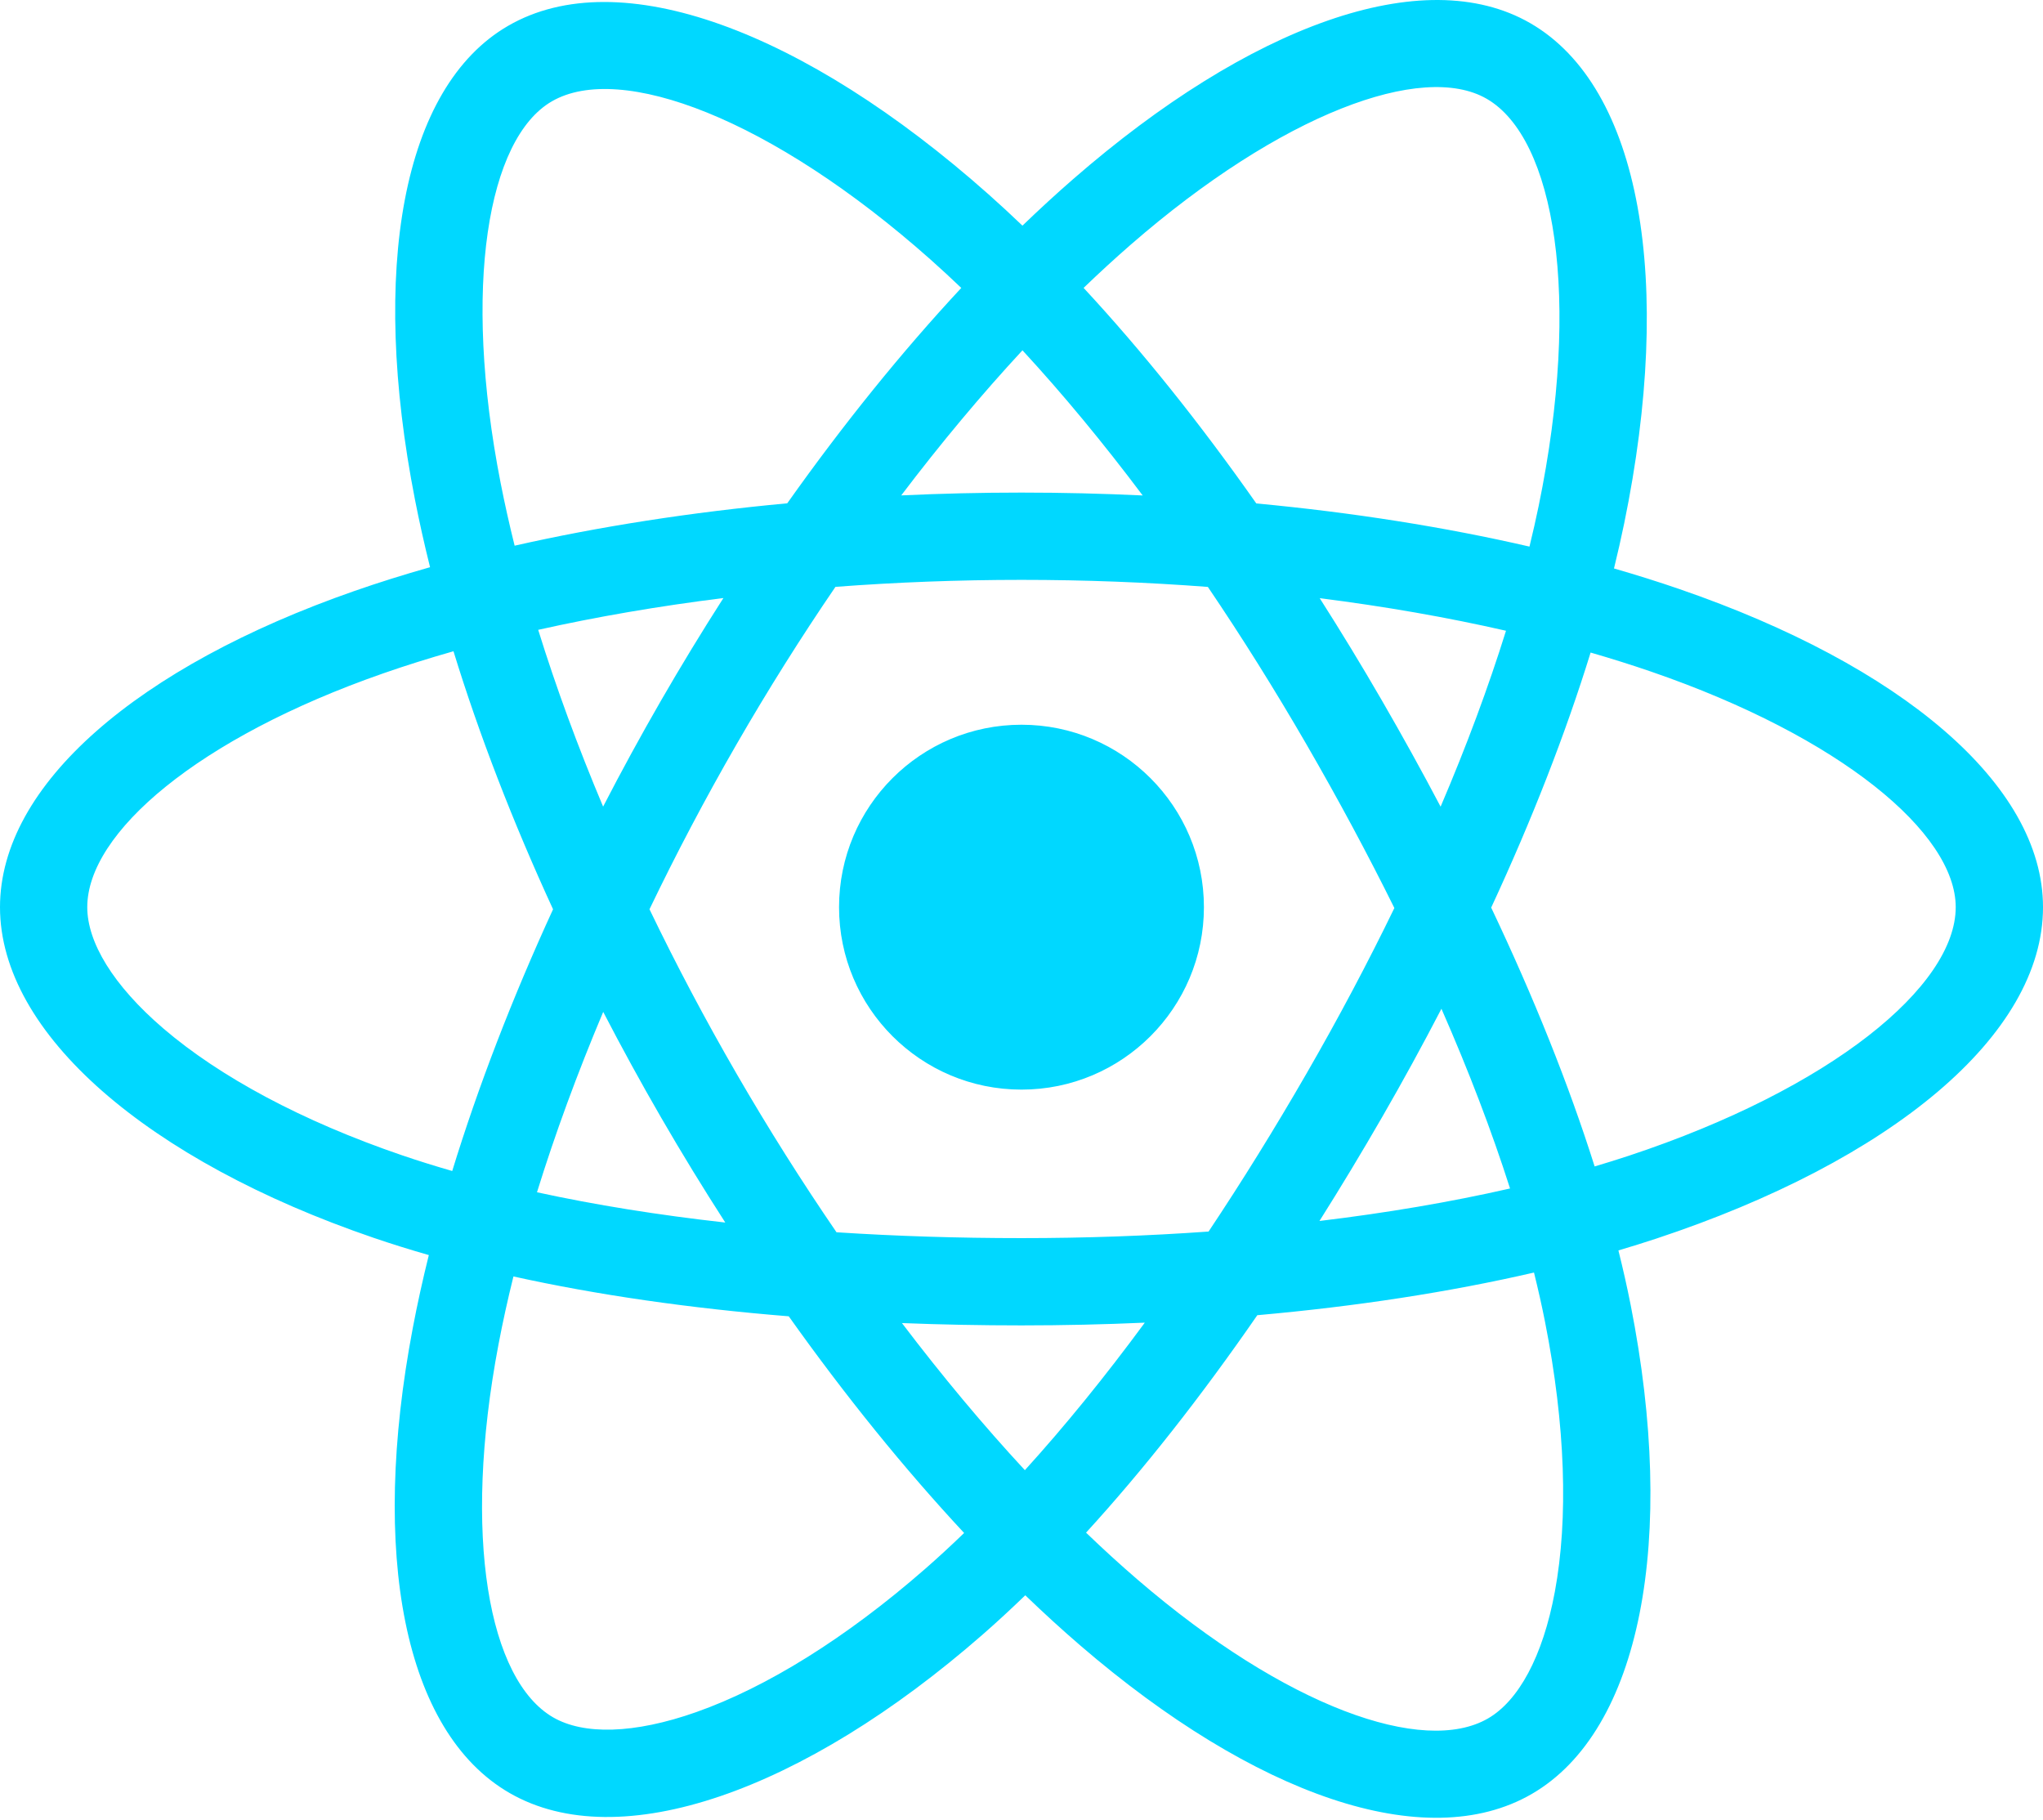
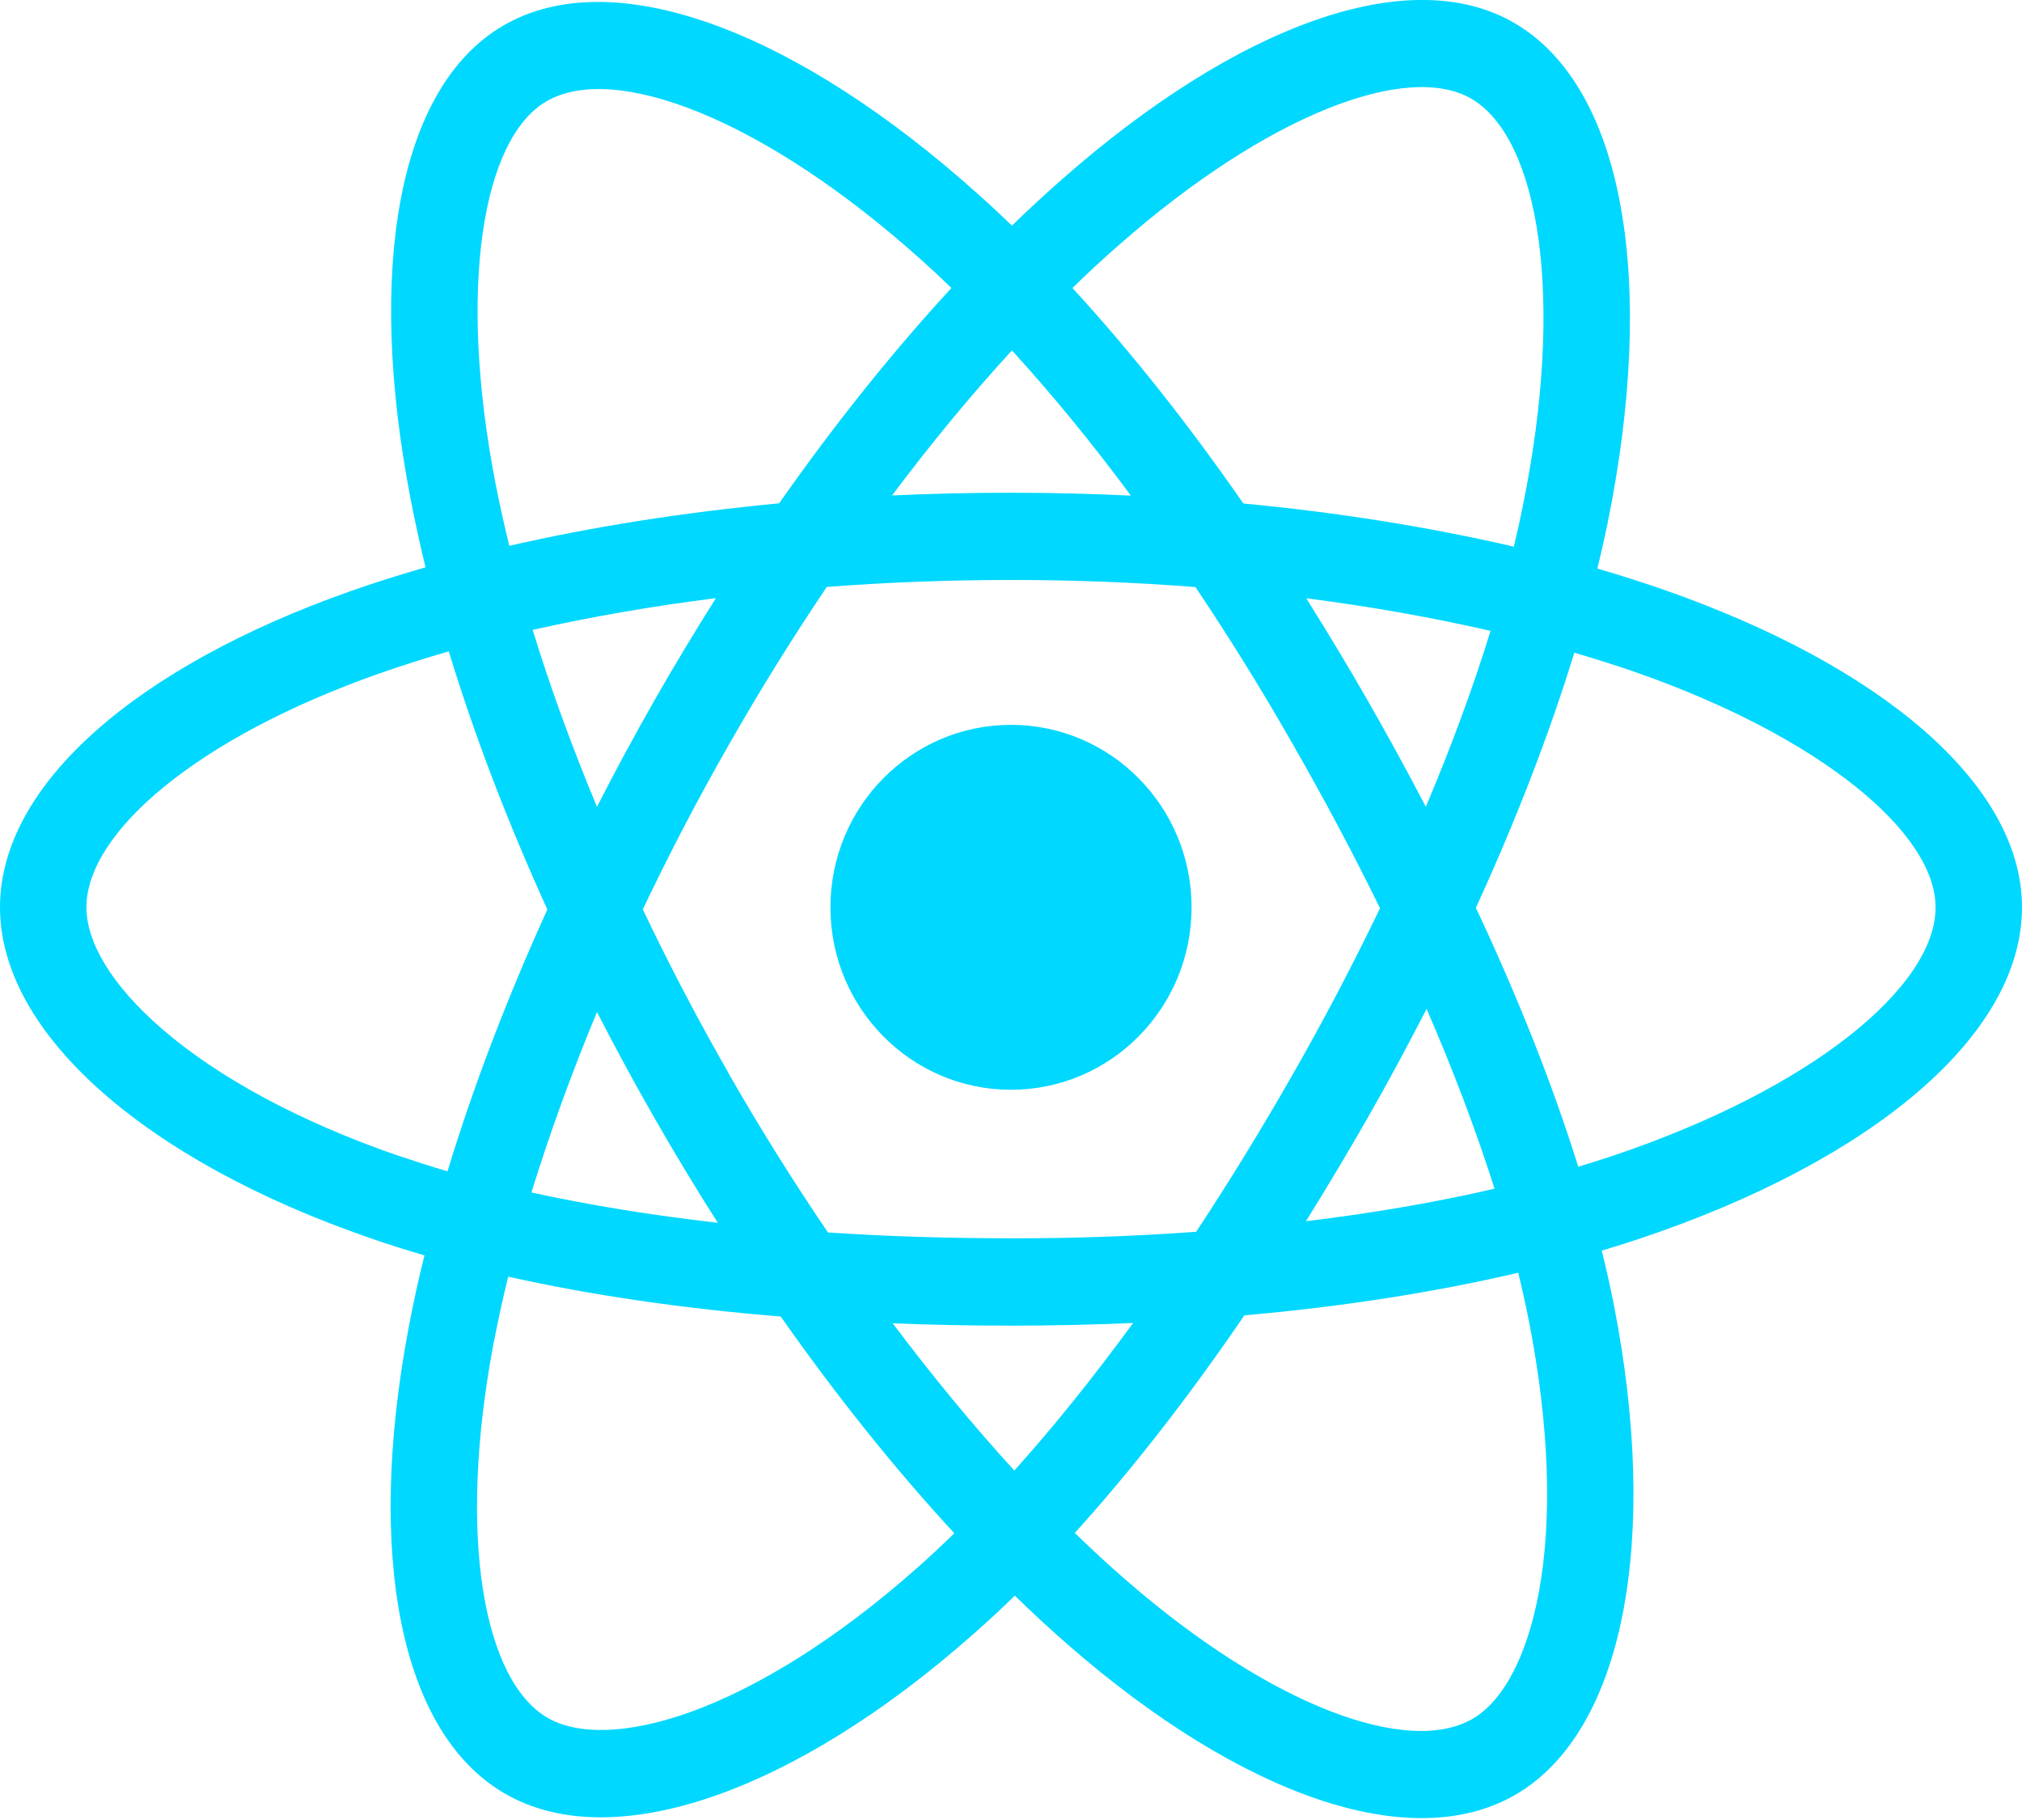
- <svg xmlns="http://www.w3.org/2000/svg" height="228" preserveAspectRatio="xMidYMid" viewBox="0 0 256 228" width="256">
-   <path d="m210.483 73.824c-2.656-.914-5.408-1.779-8.241-2.597.466-1.901.893-3.777 1.273-5.621 6.238-30.281 2.159-54.676-11.768-62.707-13.355-7.701-35.196.329-57.254 19.525-2.121 1.846-4.248 3.8-6.374 5.849-1.417-1.355-2.831-2.665-4.242-3.917-23.118-20.526-46.29-29.177-60.204-21.122-13.342 7.724-17.293 30.657-11.678 59.355.542 2.772 1.176 5.603 1.893 8.481-3.28.931-6.446 1.923-9.475 2.979-27.103 9.449-44.413 24.259-44.413 39.62 0 15.865 18.582 31.778 46.812 41.427 2.228.761 4.539 1.481 6.922 2.165-.773 3.113-1.446 6.163-2.01 9.138-5.354 28.2-1.173 50.591 12.134 58.266 13.745 7.926 36.812-.221 59.273-19.855 1.775-1.552 3.557-3.198 5.342-4.923 2.313 2.228 4.623 4.336 6.921 6.314 21.757 18.722 43.245 26.283 56.539 18.586 13.731-7.949 18.193-32.003 12.4-61.268-.442-2.235-.957-4.518-1.536-6.842 1.62-.479 3.21-.973 4.761-1.487 29.348-9.724 48.443-25.443 48.443-41.52 0-15.417-17.868-30.326-45.517-39.844zm-6.365 70.984c-1.4.463-2.836.911-4.3 1.346-3.24-10.257-7.613-21.163-12.964-32.432 5.106-11 9.31-21.767 12.459-31.958 2.619.758 5.161 1.557 7.61 2.401 23.69 8.155 38.14 20.213 38.14 29.504 0 9.896-15.606 22.743-40.946 31.14zm-10.514 20.834c2.562 12.941 2.928 24.641 1.231 33.787-1.525 8.219-4.591 13.698-8.382 15.893-8.068 4.67-25.321-1.4-43.927-17.412-2.133-1.835-4.282-3.795-6.437-5.87 7.213-7.889 14.423-17.061 21.459-27.246 12.376-1.098 24.068-2.894 34.671-5.345.522 2.107.986 4.173 1.386 6.193zm-106.328 48.873c-7.882 2.784-14.16 2.863-17.955.675-8.075-4.657-11.432-22.636-6.853-46.752.524-2.762 1.149-5.599 1.868-8.499 10.487 2.319 22.093 3.988 34.499 4.993 7.083 9.967 14.501 19.128 21.976 27.15-1.633 1.577-3.26 3.078-4.878 4.492-9.932 8.682-19.886 14.842-28.657 17.94zm-36.928-69.768c-12.483-4.266-22.792-9.812-29.858-15.863-6.349-5.438-9.555-10.836-9.555-15.216 0-9.322 13.898-21.212 37.077-29.293 2.812-.981 5.757-1.905 8.812-2.773 3.203 10.42 7.406 21.315 12.477 32.332-5.137 11.18-9.399 22.249-12.634 32.791-2.178-.626-4.288-1.285-6.319-1.979zm12.378-84.259c-4.811-24.587-1.616-43.135 6.425-47.79 8.564-4.958 27.503 2.111 47.463 19.835 1.276 1.133 2.557 2.318 3.841 3.545-7.438 7.987-14.788 17.079-21.808 26.987-12.04 1.116-23.565 2.909-34.161 5.309-.666-2.68-1.256-5.313-1.76-7.887zm110.427 27.267c-2.533-4.375-5.134-8.647-7.785-12.803 8.168 1.033 15.994 2.403 23.343 4.081-2.206 7.071-4.956 14.465-8.194 22.044-2.322-4.409-4.778-8.854-7.365-13.322zm-45.032-43.861c5.044 5.465 10.096 11.566 15.065 18.187-5.007-.236-10.076-.36-15.187-.36-5.063 0-10.094.12-15.07.353 4.974-6.559 10.069-12.652 15.192-18.18zm-45.32 43.937c-2.53 4.388-4.941 8.809-7.227 13.238-3.185-7.553-5.909-14.98-8.135-22.151 7.304-1.635 15.093-2.971 23.209-3.984-2.688 4.194-5.31 8.497-7.848 12.897zm8.081 65.352c-8.385-.936-16.291-2.203-23.594-3.793 2.261-7.299 5.046-14.885 8.298-22.601 2.292 4.426 4.712 8.849 7.258 13.246h0c2.593 4.48 5.28 8.868 8.038 13.147zm37.541 31.03c-5.183-5.593-10.353-11.779-15.403-18.433 4.902.192 9.899.291 14.978.291 5.218 0 10.376-.118 15.453-.344-4.985 6.774-10.019 12.97-15.029 18.486zm52.198-57.817c3.422 7.799 6.306 15.345 8.596 22.52-7.423 1.693-15.436 3.057-23.88 4.071 2.658-4.211 5.281-8.557 7.859-13.026 2.608-4.522 5.084-9.051 7.425-13.564zm-16.898 8.101c-4.002 6.939-8.11 13.562-12.281 19.815-7.597.543-15.445.823-23.444.823-7.967 0-15.716-.247-23.178-.732-4.339-6.334-8.537-12.978-12.513-19.846h.001c-3.966-6.85-7.616-13.757-10.923-20.626 3.306-6.885 6.947-13.8 10.89-20.638l-.001.001c3.953-6.856 8.114-13.467 12.413-19.761 7.613-.576 15.421-.876 23.311-.876h0c7.926 0 15.743.303 23.354.883 4.233 6.249 8.366 12.838 12.335 19.695 4.014 6.934 7.701 13.803 11.036 20.54-3.325 6.853-7.004 13.792-11 20.722zm22.56-122.124c8.573 4.944 11.906 24.881 6.52 51.026-.344 1.668-.73 3.367-1.151 5.089-10.621-2.451-22.154-4.274-34.229-5.407-7.034-10.017-14.324-19.124-21.641-27.008 1.967-1.892 3.932-3.697 5.888-5.4 18.9-16.448 36.564-22.941 44.612-18.3zm-58.285 78.435c12.625 0 22.86 10.234 22.86 22.86 0 12.625-10.235 22.86-22.86 22.86-12.625 0-22.86-10.235-22.86-22.86 0-12.625 10.235-22.86 22.86-22.86z" fill="#00d8ff" />
+ <svg xmlns="http://www.w3.org/2000/svg" width="50px" height="px" viewBox="0 0 50 45" version="1.1">
+   <g id="surface1">
+     <path style=" stroke:none;fill-rule:nonzero;fill:rgb(0%,84.706%,100%);fill-opacity:1;" d="M 41.109 14.57 C 40.578 14.387 40.043 14.215 39.5 14.059 C 39.59 13.684 39.676 13.312 39.75 12.949 C 40.969 6.973 40.172 2.156 37.449 0.57 C 34.844 -0.949 30.578 0.637 26.27 4.426 C 25.844 4.801 25.43 5.184 25.023 5.578 C 24.75 5.316 24.477 5.059 24.195 4.809 C 19.68 0.754 15.152 -0.953 12.438 0.637 C 9.828 2.164 9.059 6.688 10.156 12.352 C 10.266 12.914 10.387 13.473 10.523 14.027 C 9.883 14.211 9.266 14.406 8.676 14.613 C 3.379 16.48 0 19.402 0 22.434 C 0 25.566 3.629 28.707 9.145 30.609 C 9.59 30.766 10.039 30.906 10.496 31.039 C 10.348 31.637 10.215 32.238 10.102 32.84 C 9.055 38.406 9.875 42.828 12.473 44.34 C 15.156 45.906 19.66 44.297 24.047 40.422 C 24.406 40.109 24.754 39.785 25.094 39.453 C 25.531 39.879 25.98 40.293 26.445 40.699 C 30.695 44.391 34.891 45.883 37.488 44.367 C 40.168 42.797 41.039 38.051 39.91 32.273 C 39.82 31.82 39.719 31.371 39.609 30.922 C 39.926 30.828 40.234 30.73 40.539 30.629 C 46.27 28.711 50 25.609 50 22.434 C 50 19.391 46.512 16.449 41.109 14.57 Z M 39.867 28.582 C 39.594 28.672 39.312 28.762 39.027 28.848 C 38.395 26.82 37.539 24.668 36.496 22.445 C 37.492 20.273 38.312 18.148 38.93 16.137 C 39.441 16.289 39.938 16.445 40.414 16.609 C 45.043 18.223 47.863 20.602 47.863 22.434 C 47.863 24.387 44.816 26.922 39.867 28.582 Z M 37.812 32.691 C 38.312 35.246 38.387 37.555 38.055 39.359 C 37.754 40.984 37.156 42.066 36.418 42.496 C 34.84 43.418 31.473 42.223 27.836 39.062 C 27.406 38.688 26.988 38.301 26.578 37.902 C 27.988 36.344 29.398 34.535 30.77 32.523 C 33.188 32.309 35.473 31.953 37.543 31.469 C 37.645 31.887 37.734 32.293 37.812 32.691 Z M 17.047 42.34 C 15.508 42.887 14.281 42.902 13.539 42.473 C 11.961 41.551 11.305 38.004 12.199 33.246 C 12.309 32.684 12.43 32.121 12.566 31.566 C 14.613 32.023 16.883 32.355 19.305 32.551 C 20.688 34.52 22.137 36.328 23.598 37.91 C 23.285 38.215 22.969 38.512 22.645 38.797 C 20.703 40.512 18.758 41.727 17.047 42.34 Z M 9.832 28.57 C 7.395 27.727 5.383 26.633 4.004 25.438 C 2.762 24.363 2.137 23.301 2.137 22.434 C 2.137 20.594 4.852 18.246 9.379 16.652 C 9.926 16.461 10.5 16.277 11.098 16.105 C 11.723 18.164 12.547 20.312 13.535 22.488 C 12.531 24.695 11.699 26.879 11.066 28.961 C 10.652 28.84 10.242 28.707 9.836 28.57 Z M 12.25 11.938 C 11.312 7.086 11.938 3.426 13.508 2.508 C 15.18 1.527 18.879 2.922 22.777 6.422 C 23.031 6.648 23.281 6.883 23.527 7.121 C 22.074 8.695 20.637 10.492 19.266 12.445 C 16.914 12.668 14.664 13.02 12.594 13.496 C 12.469 12.98 12.352 12.461 12.25 11.938 Z M 33.82 17.32 C 33.332 16.469 32.824 15.625 32.301 14.793 C 33.895 14.996 35.422 15.27 36.859 15.598 C 36.426 16.996 35.891 18.453 35.258 19.949 C 34.797 19.062 34.316 18.188 33.82 17.32 Z M 25.023 8.664 C 26.008 9.742 26.996 10.945 27.965 12.254 C 25.996 12.16 24.027 12.16 22.059 12.25 C 23.027 10.957 24.023 9.754 25.023 8.664 Z M 16.172 17.336 C 15.684 18.195 15.211 19.066 14.762 19.949 C 14.141 18.457 13.605 16.992 13.172 15.574 C 14.598 15.254 16.121 14.988 17.703 14.789 C 17.176 15.625 16.664 16.473 16.172 17.336 Z M 17.75 30.234 C 16.113 30.047 14.57 29.797 13.141 29.484 C 13.586 28.043 14.129 26.547 14.762 25.023 C 15.215 25.906 15.688 26.777 16.18 27.637 C 16.688 28.523 17.211 29.391 17.75 30.234 Z M 25.082 36.359 C 24.07 35.254 23.062 34.031 22.074 32.719 C 23.031 32.758 24.008 32.777 25 32.777 C 26.02 32.777 27.027 32.754 28.02 32.711 C 27.043 34.047 26.062 35.27 25.082 36.359 Z M 35.277 24.945 C 35.945 26.484 36.508 27.977 36.957 29.391 C 35.508 29.727 33.941 29.996 32.293 30.195 C 32.82 29.348 33.332 28.492 33.828 27.625 C 34.332 26.742 34.812 25.848 35.277 24.945 Z M 31.977 26.547 C 31.219 27.875 30.422 29.18 29.578 30.457 C 28.055 30.566 26.527 30.621 25 30.617 C 23.445 30.617 21.93 30.57 20.473 30.473 C 19.609 29.199 18.793 27.895 18.027 26.559 L 18.031 26.559 C 17.266 25.227 16.555 23.871 15.895 22.484 C 16.555 21.102 17.262 19.742 18.023 18.414 C 18.781 17.082 19.59 15.781 20.445 14.512 C 21.934 14.398 23.457 14.34 25 14.34 C 26.547 14.34 28.074 14.398 29.562 14.516 C 30.41 15.781 31.215 17.078 31.969 18.402 C 32.73 19.73 33.453 21.082 34.125 22.457 C 33.457 23.844 32.742 25.207 31.977 26.547 Z M 36.383 2.441 C 38.059 3.418 38.711 7.352 37.656 12.512 C 37.59 12.844 37.516 13.176 37.434 13.516 C 35.359 13.035 33.105 12.672 30.746 12.449 C 29.375 10.473 27.949 8.676 26.52 7.121 C 26.895 6.754 27.277 6.398 27.672 6.055 C 31.363 2.809 34.812 1.527 36.383 2.441 Z M 25 17.922 C 27.465 17.922 29.465 19.941 29.465 22.434 C 29.465 24.926 27.465 26.945 25 26.945 C 22.535 26.945 20.535 24.926 20.535 22.434 C 20.535 19.941 22.535 17.922 25 17.922 Z M 25 17.922 " />
+   </g>
</svg>
